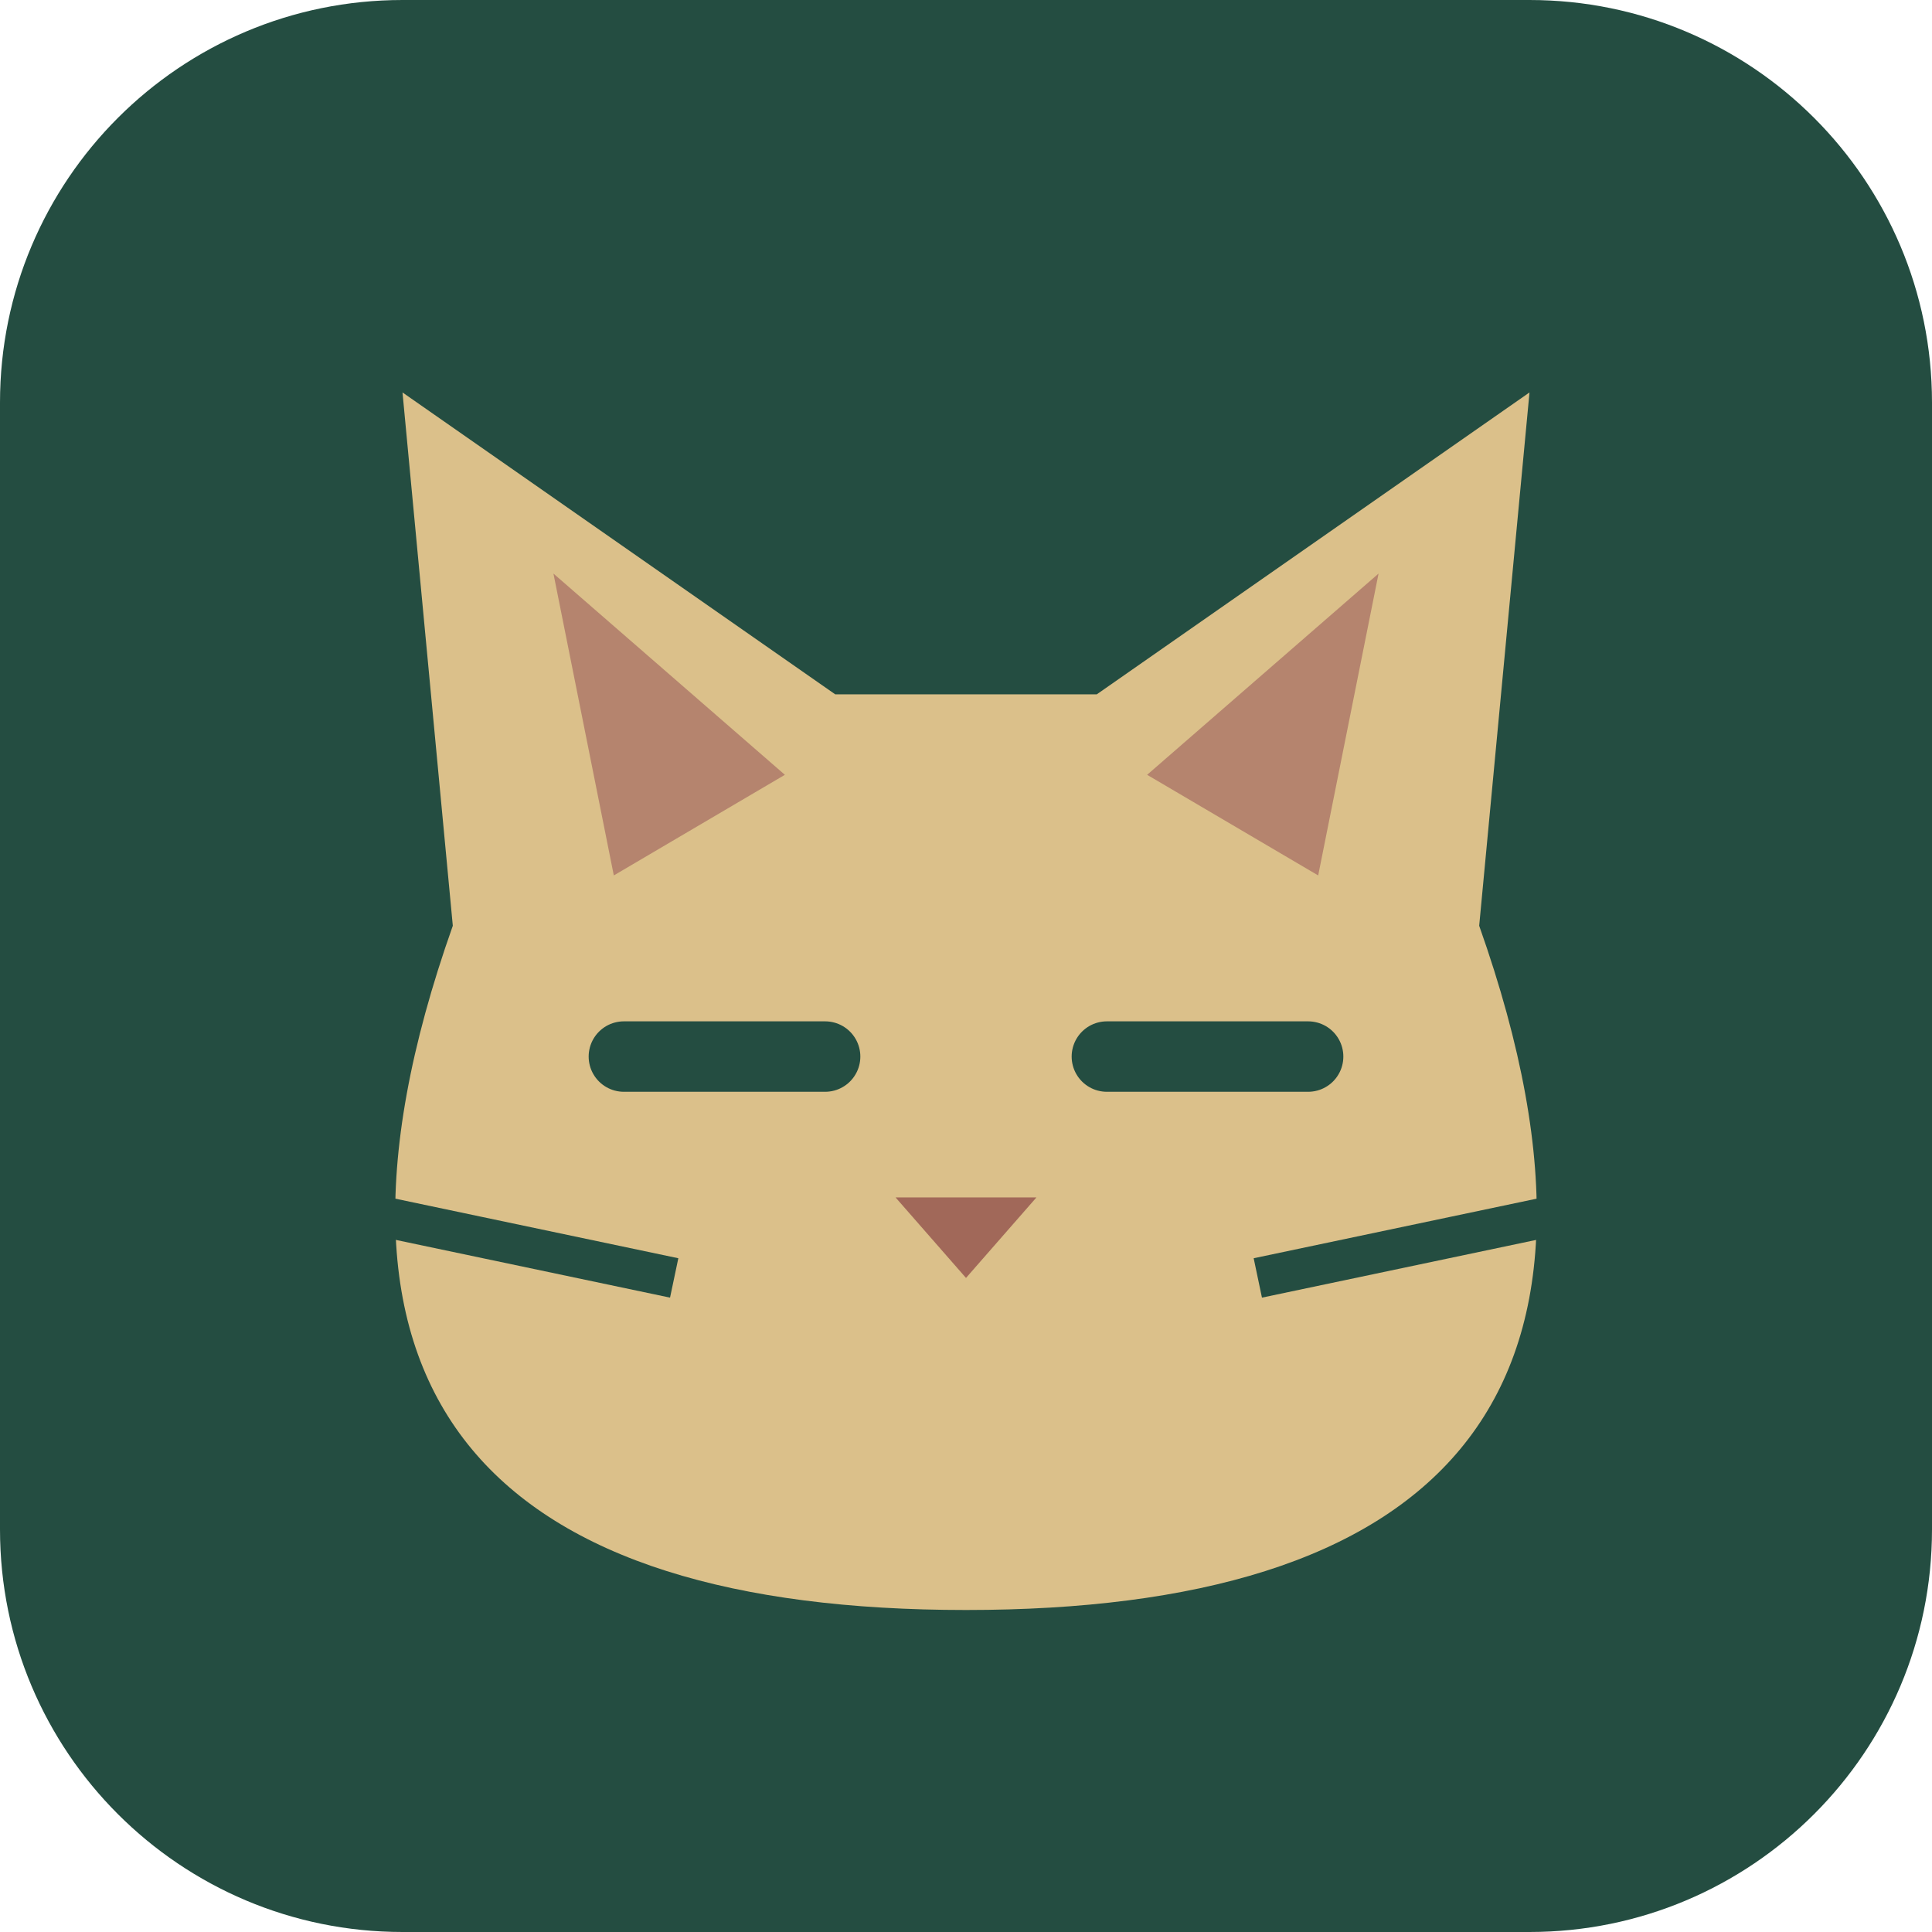
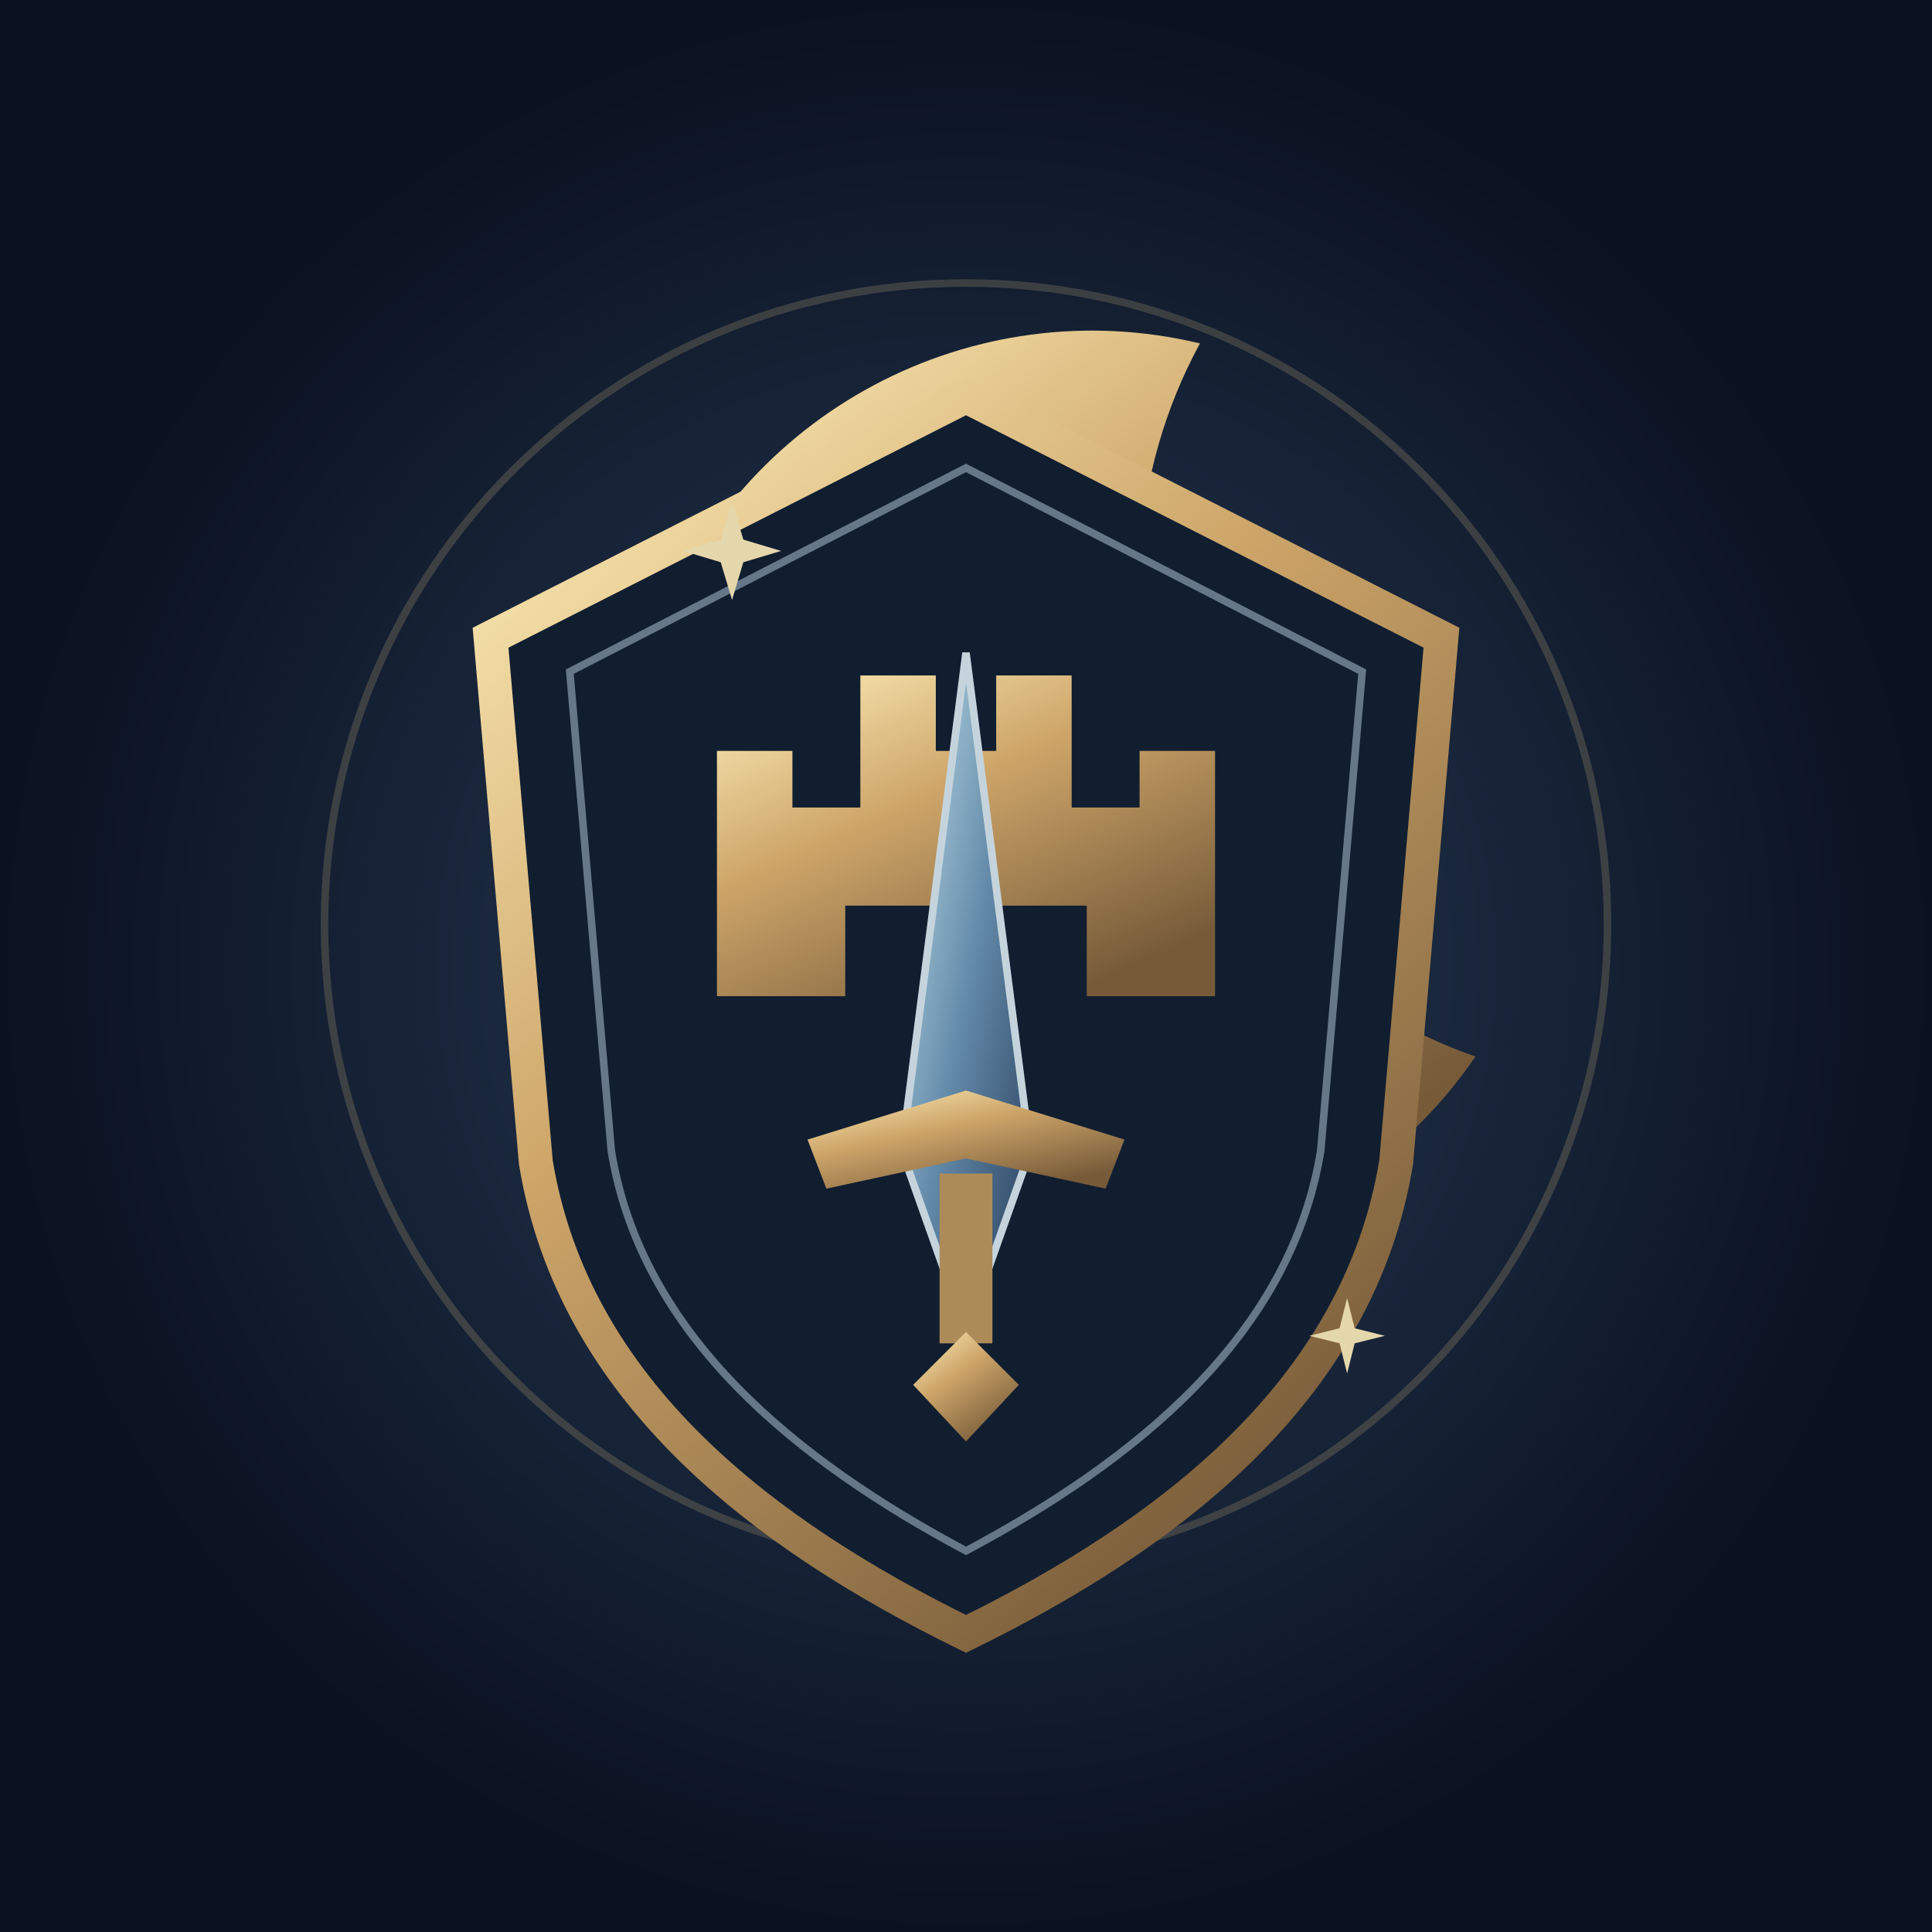
- <svg xmlns="http://www.w3.org/2000/svg" viewBox="0 0 192 192">
-   <rect width="192" height="192" rx="40" fill="#244d41" />
-   <path d="M45 92 40 39l43 30h26l43-30-5 53c17 48-5 68-51 68s-68-20-51-68" fill="#dbc08a" />
-   <path d="m55 57 6 30 17-10m59-20-6 30-17-10" fill="#b5846e" />
-   <path d="M62 105h20m28 0h20" stroke="#244d41" stroke-width="7" stroke-linecap="round" />
-   <path d="m89 119 7 8 7-8" fill="#a16859" />
-   <path d="M29 119l38 8m96-8-38 8" stroke="#244d41" stroke-width="4" />
+ <svg xmlns="http://www.w3.org/2000/svg" viewBox="0 0 512 512">
+   <defs>
+     <radialGradient id="bg">
+       <stop stop-color="#293d58" />
+       <stop offset="1" stop-color="#0a1120" />
+     </radialGradient>
+     <linearGradient id="gold" x2=".7" y2="1">
+       <stop stop-color="#fff0bb" />
+       <stop offset=".45" stop-color="#cda569" />
+       <stop offset="1" stop-color="#775b39" />
+     </linearGradient>
+     <linearGradient id="steel" x2="1" y2="1">
+       <stop stop-color="#c5e6ef" />
+       <stop offset=".5" stop-color="#648baa" />
+       <stop offset="1" stop-color="#253b58" />
+     </linearGradient>
+   </defs>
+   <rect width="512" height="512" fill="url(#bg)" />
+   <circle cx="256" cy="245" r="170" fill="none" stroke="#bba477" stroke-opacity=".25" stroke-width="2" />
+   <path d="M318 91a123 123 0 1 0 73 189 133 133 0 0 1-73-189" fill="url(#gold)" />
+   <path d="m256 105 126 64-12 139c-10 61-61 99-114 125-53-26-104-64-114-125l-12-139z" fill="#111e30" stroke="url(#gold)" stroke-width="9" />
+   <path d="m256 124 105 54-11 127c-8 49-49 82-94 106-45-24-86-57-94-106l-11-127z" fill="none" stroke="#657789" stroke-width="2" />
+   <path d="M190 264v-65h20v15h18v-35h20v20h16v-20h20v35h18v-15h20v65h-34v-24h-64v24z" fill="url(#gold)" />
+   <path d="m256 173 17 132-17 48-17-48z" fill="url(#steel)" stroke="#c5d4dc" stroke-width="2" />
+   <path d="m214 302 42-13 42 13-5 13-37-8-37 8z" fill="url(#gold)" />
+   <path d="M249 311h14v45h-14z" fill="#ad8b59" />
+   <path d="m256 353 14 14-14 15-14-15z" fill="url(#gold)" />
+   <path d="m194 133 3 10 10 3-10 3-3 10-3-10-10-3 10-3zm163 211 2 8 8 2-8 2-2 8-2-8-8-2 8-2z" fill="#e5d7ac" />
</svg>
